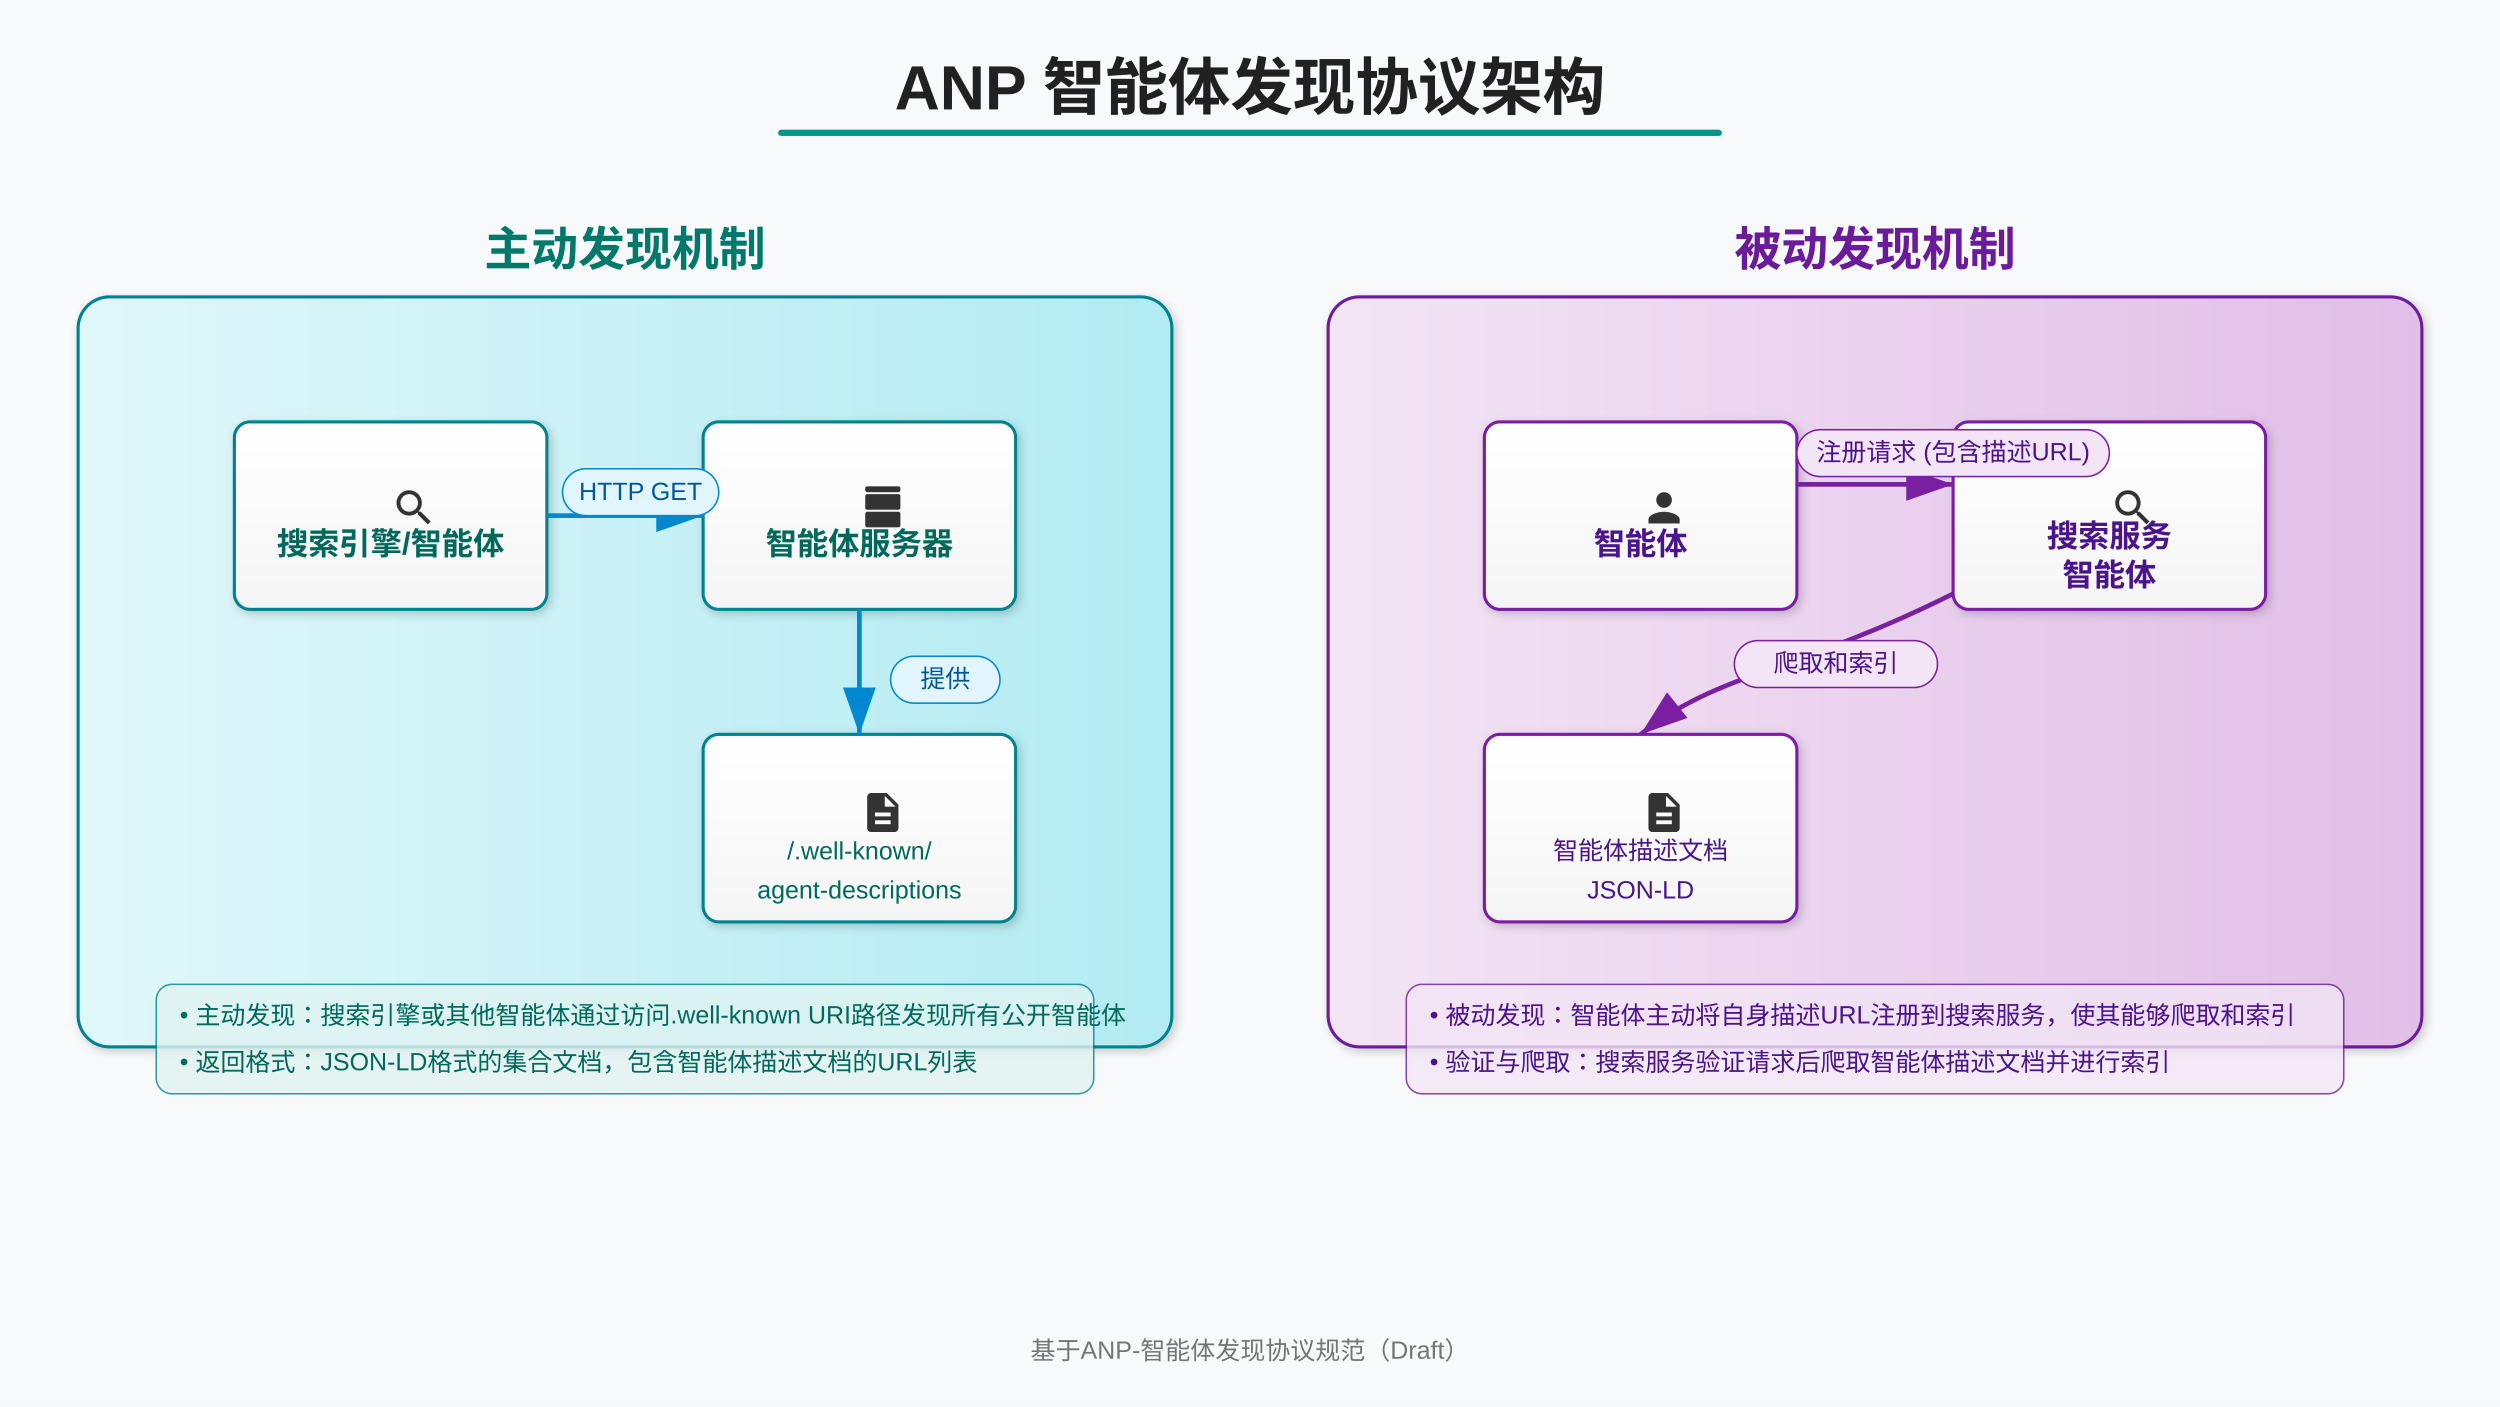
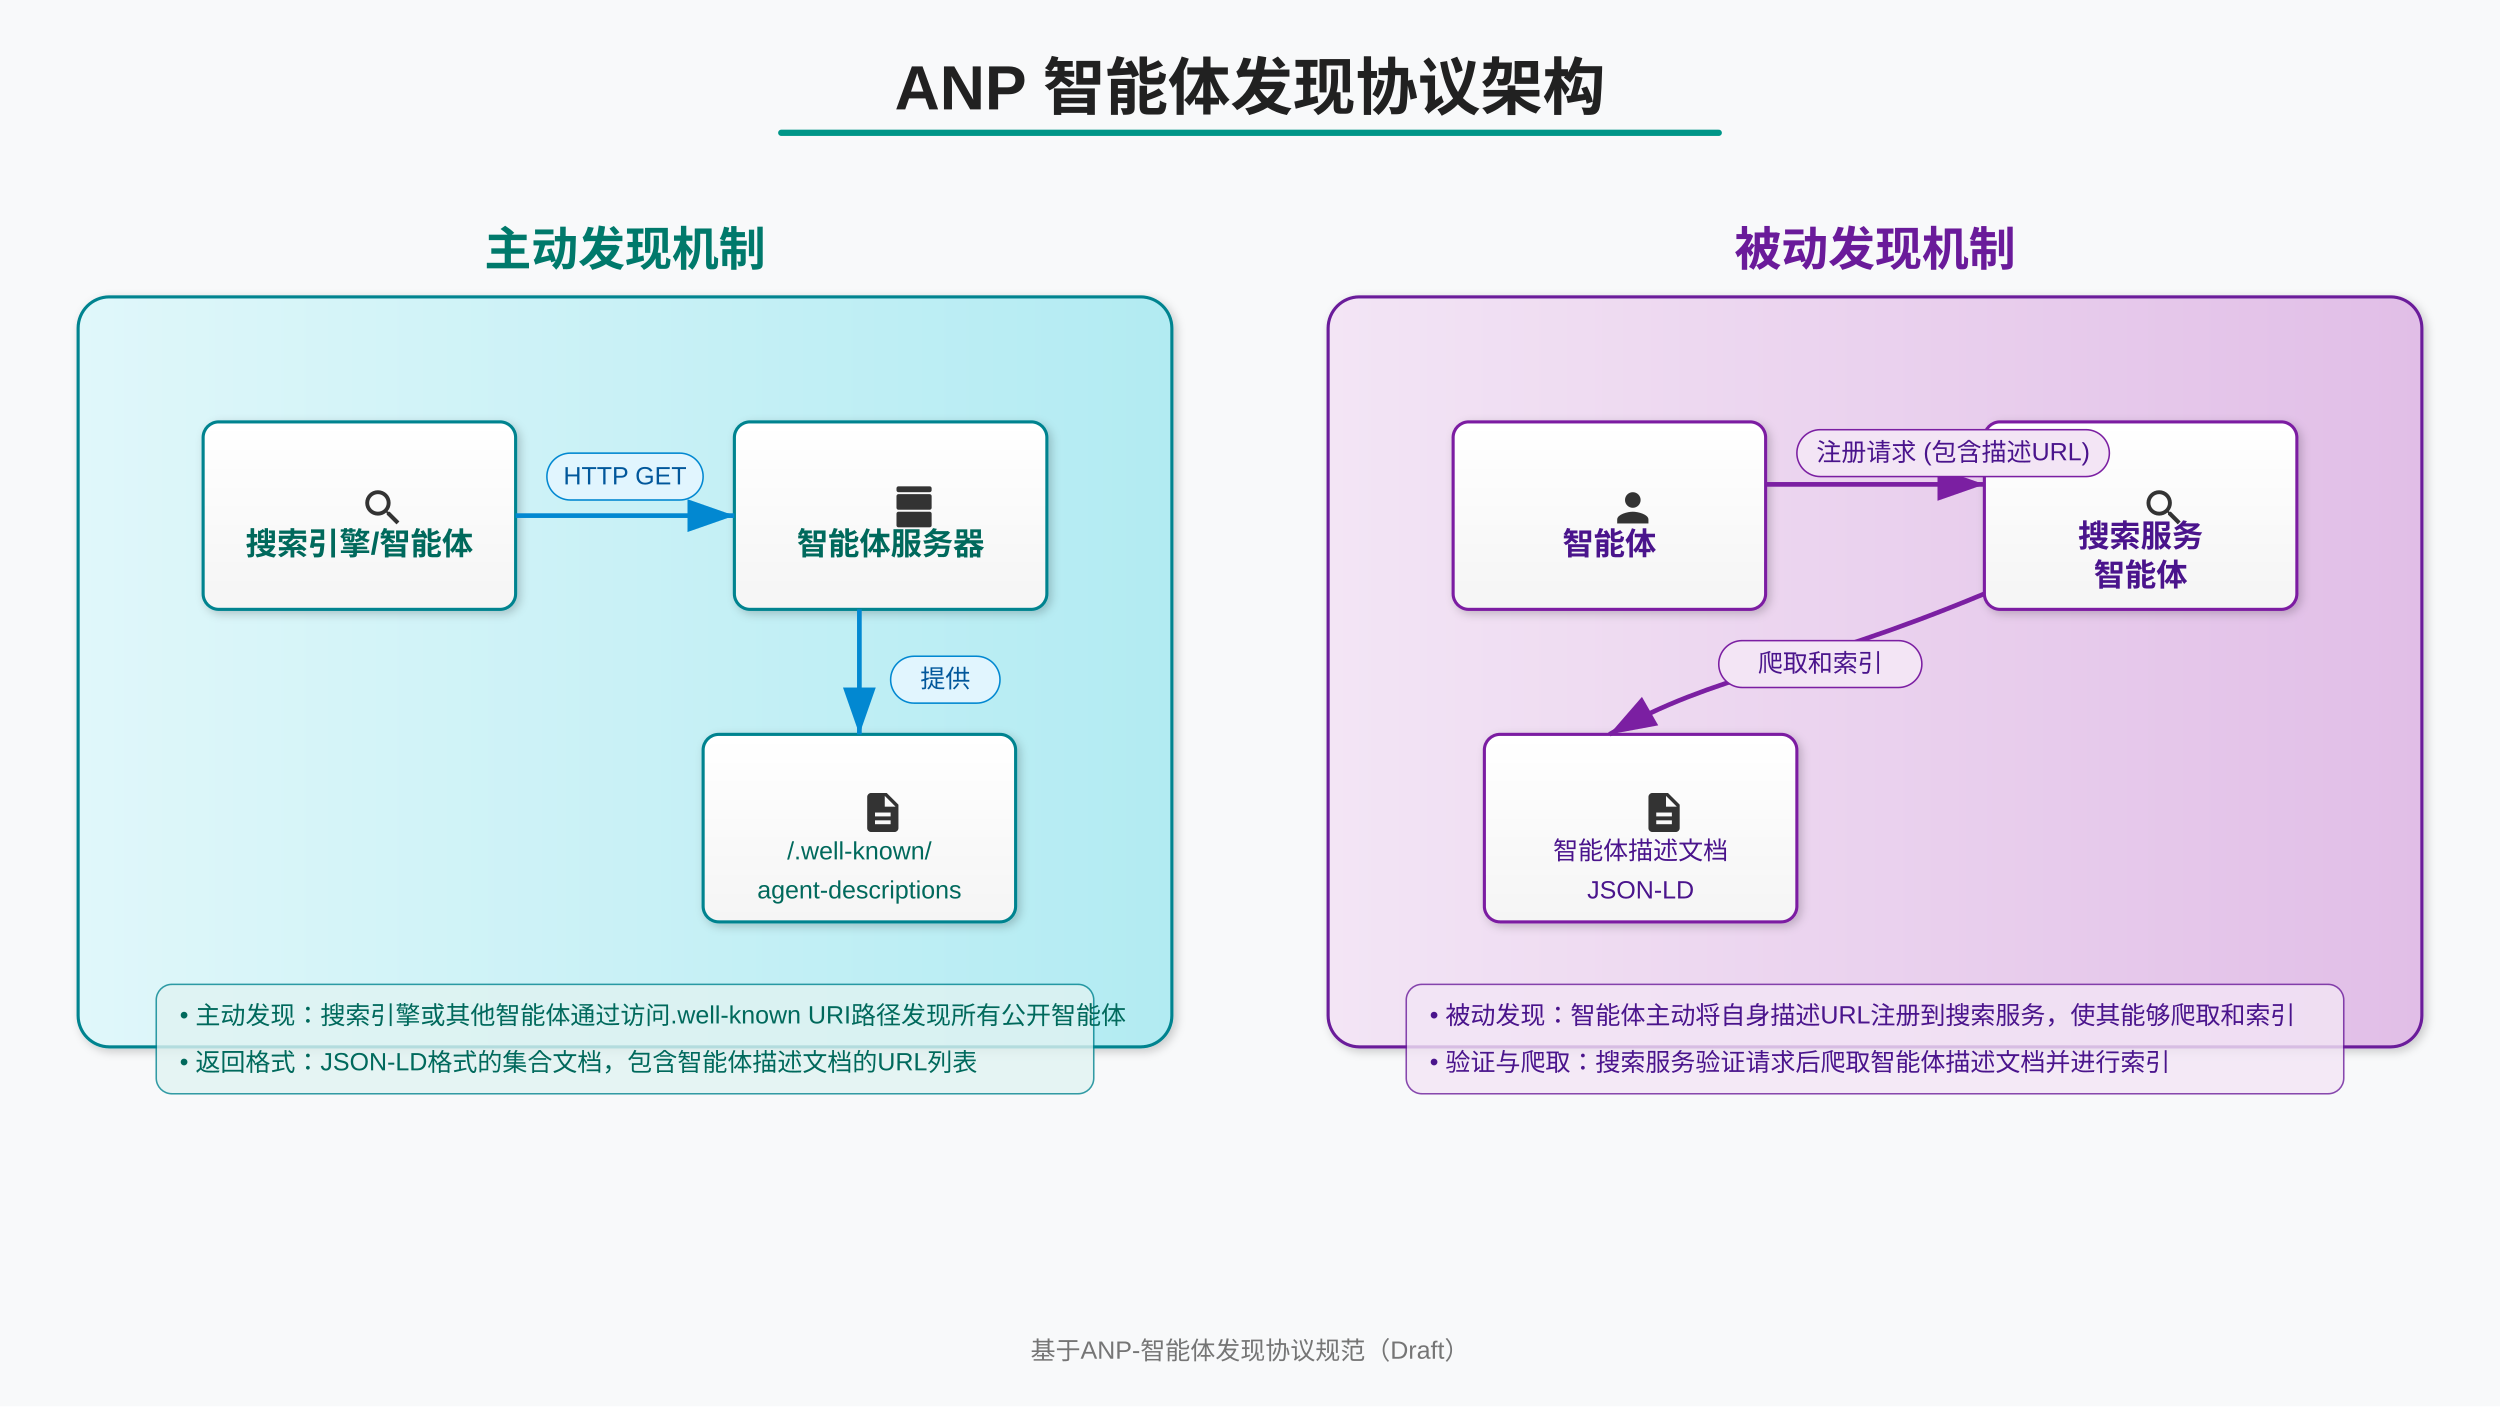
<svg xmlns="http://www.w3.org/2000/svg" width="1600" height="900">
  <defs>
    <linearGradient id="activeGradient" x1="0%" y1="0%" x2="100%" y2="0%">
      <stop offset="0%" style="stop-color:#e0f7fa;stop-opacity:1" />
      <stop offset="100%" style="stop-color:#b2ebf2;stop-opacity:1" />
    </linearGradient>
    <linearGradient id="passiveGradient" x1="0%" y1="0%" x2="100%" y2="0%">
      <stop offset="0%" style="stop-color:#f3e5f5;stop-opacity:1" />
      <stop offset="100%" style="stop-color:#e1bee7;stop-opacity:1" />
    </linearGradient>
    <linearGradient id="componentGradient" x1="0%" y1="0%" x2="0%" y2="100%">
      <stop offset="0%" style="stop-color:#ffffff;stop-opacity:1" />
      <stop offset="100%" style="stop-color:#f5f5f5;stop-opacity:1" />
    </linearGradient>
    <marker id="arrowBlue" markerWidth="10" markerHeight="7" refX="10" refY="3.5" orient="auto">
      <polygon points="0 0, 10 3.5, 0 7" fill="#0288d1" />
    </marker>
    <marker id="arrowPurple" markerWidth="10" markerHeight="7" refX="10" refY="3.5" orient="auto">
      <polygon points="0 0, 10 3.5, 0 7" fill="#7b1fa2" />
    </marker>
    <symbol id="search-icon" viewBox="0 0 24 24" width="24" height="24">
      <path d="M15.5 14h-.79l-.28-.27C15.41 12.59 16 11.11 16 9.5 16 5.91 13.09 3 9.5 3S3 5.91 3 9.5 5.91 16 9.5 16c1.61 0 3.09-.59 4.23-1.57l.27.28v.79l5 4.99L20.49 19l-4.99-5zm-6 0C7.01 14 5 11.99 5 9.5S7.01 5 9.5 5 14 7.01 14 9.5 11.99 14 9.5 14z" fill="#333" />
    </symbol>
    <symbol id="server-icon" viewBox="0 0 24 24" width="24" height="24">
      <path d="M4 22h16a1 1 0 0 0 1-1v-6a1 1 0 0 0-1-1H4a1 1 0 0 0-1 1v6a1 1 0 0 0 1 1zm0-9h16a1 1 0 0 0 1-1V6a1 1 0 0 0-1-1H4a1 1 0 0 0-1 1v6a1 1 0 0 0 1 1zm0-9h16a1 1 0 0 0 1-1V2a1 1 0 0 0-1-1H4a1 1 0 0 0-1 1v1a1 1 0 0 0 1 1z" fill="#333" />
    </symbol>
    <symbol id="agent-icon" viewBox="0 0 24 24" width="24" height="24">
      <path d="M12 12c2.21 0 4-1.79 4-4s-1.79-4-4-4-4 1.79-4 4 1.79 4 4 4zm0 2c-2.67 0-8 1.34-8 4v2h16v-2c0-2.66-5.33-4-8-4z" fill="#333" />
    </symbol>
    <symbol id="document-icon" viewBox="0 0 24 24" width="24" height="24">
      <path d="M14 2H6c-1.1 0-1.99.9-1.99 2L4 20c0 1.1.89 2 1.99 2H18c1.1 0 2-.9 2-2V8l-6-6zm2 16H8v-2h8v2zm0-4H8v-2h8v2zm-3-5V3.5L18.5 9H13z" fill="#333" />
    </symbol>
    <filter id="drop-shadow" x="-20%" y="-20%" width="140%" height="140%">
      <feGaussianBlur in="SourceAlpha" stdDeviation="3" />
      <feOffset dx="2" dy="2" result="offsetblur" />
      <feComponentTransfer>
        <feFuncA type="linear" slope="0.2" />
      </feComponentTransfer>
      <feMerge>
        <feMergeNode />
        <feMergeNode in="SourceGraphic" />
      </feMerge>
    </filter>
  </defs>
  <rect width="1600" height="900" fill="#f8f9fa" />
  <g>
    <text x="800" y="70" font-family="Arial, 'Microsoft YaHei', 'WenQuanYi Micro Hei', sans-serif" font-size="40" text-anchor="middle" fill="#212121" font-weight="bold">ANP 智能体发现协议架构</text>
    <line x1="500" y1="85" x2="1100" y2="85" stroke="#009688" stroke-width="4" stroke-linecap="round" />
  </g>
  <g transform="translate(50, 130)">
    <text x="350" y="40" font-family="Arial, 'Microsoft YaHei', 'WenQuanYi Micro Hei', sans-serif" font-size="30" text-anchor="middle" fill="#00796b" font-weight="bold">主动发现机制</text>
    <rect x="0" y="60" width="700" height="480" rx="20" ry="20" fill="url(#activeGradient)" stroke="#00838f" stroke-width="2" filter="url(#drop-shadow)" />
-     <g transform="translate(100, 140)">
+     <g transform="translate(80, 140)">
      <rect width="200" height="120" rx="10" ry="10" fill="url(#componentGradient)" stroke="#00838f" stroke-width="2" filter="url(#drop-shadow)" />
      <use href="#search-icon" x="100" y="40" width="30" height="30" />
      <text x="100" y="85" font-family="Arial, 'Microsoft YaHei', 'WenQuanYi Micro Hei', sans-serif" font-size="20" text-anchor="middle" fill="#00695c" font-weight="bold">搜索引擎/智能体</text>
    </g>
-     <g transform="translate(400, 140)">
+     <g transform="translate(420, 140)">
      <rect width="200" height="120" rx="10" ry="10" fill="url(#componentGradient)" stroke="#00838f" stroke-width="2" filter="url(#drop-shadow)" />
      <use href="#server-icon" x="100" y="40" width="30" height="30" />
      <text x="100" y="85" font-family="Arial, 'Microsoft YaHei', 'WenQuanYi Micro Hei', sans-serif" font-size="20" text-anchor="middle" fill="#00695c" font-weight="bold">智能体服务器</text>
    </g>
    <g transform="translate(400, 340)">
      <rect width="200" height="120" rx="10" ry="10" fill="url(#componentGradient)" stroke="#00838f" stroke-width="2" filter="url(#drop-shadow)" />
      <use href="#document-icon" x="100" y="35" width="30" height="30" />
      <text x="100" y="80" font-family="Arial, 'Microsoft YaHei', 'WenQuanYi Micro Hei', sans-serif" font-size="16" text-anchor="middle" fill="#00695c">/.well-known/</text>
      <text x="100" y="105" font-family="Arial, 'Microsoft YaHei', 'WenQuanYi Micro Hei', sans-serif" font-size="16" text-anchor="middle" fill="#00695c">agent-descriptions</text>
    </g>
-     <line x1="300" y1="200" x2="400" y2="200" stroke="#0288d1" stroke-width="3" stroke-dasharray="0" marker-end="url(#arrowBlue)" />
-     <rect x="310" y="170" width="100" height="30" rx="15" ry="15" fill="#e1f5fe" stroke="#0288d1" stroke-width="1" />
-     <text x="360" y="190" font-family="Arial, 'Microsoft YaHei', 'WenQuanYi Micro Hei', sans-serif" font-size="16" text-anchor="middle" fill="#01579b">HTTP GET</text>
+     <line x1="280" y1="200" x2="420" y2="200" stroke="#0288d1" stroke-width="3" stroke-dasharray="0" marker-end="url(#arrowBlue)" />
+     <rect x="300" y="160" width="100" height="30" rx="15" ry="15" fill="#e1f5fe" stroke="#0288d1" stroke-width="1" />
+     <text x="350" y="180" font-family="Arial, 'Microsoft YaHei', 'WenQuanYi Micro Hei', sans-serif" font-size="16" text-anchor="middle" fill="#01579b">HTTP GET</text>
    <line x1="500" y1="260" x2="500" y2="340" stroke="#0288d1" stroke-width="3" stroke-dasharray="0" marker-end="url(#arrowBlue)" />
    <rect x="520" y="290" width="70" height="30" rx="15" ry="15" fill="#e1f5fe" stroke="#0288d1" stroke-width="1" />
    <text x="555" y="310" font-family="Arial, 'Microsoft YaHei', 'WenQuanYi Micro Hei', sans-serif" font-size="16" text-anchor="middle" fill="#01579b">提供</text>
    <g transform="translate(50, 500)">
      <rect x="0" y="0" width="600" height="70" rx="10" ry="10" fill="#e0f2f1" stroke="#00838f" stroke-width="1" opacity="0.8" />
      <text x="15" y="25" font-family="Arial, 'Microsoft YaHei', 'WenQuanYi Micro Hei', sans-serif" font-size="16" fill="#00695c">
                • 主动发现：搜索引擎或其他智能体通过访问.well-known URI路径发现所有公开智能体
            </text>
      <text x="15" y="55" font-family="Arial, 'Microsoft YaHei', 'WenQuanYi Micro Hei', sans-serif" font-size="16" fill="#00695c">
                • 返回格式：JSON-LD格式的集合文档，包含智能体描述文档的URL列表
            </text>
    </g>
  </g>
  <g transform="translate(850, 130)">
    <text x="350" y="40" font-family="Arial, 'Microsoft YaHei', 'WenQuanYi Micro Hei', sans-serif" font-size="30" text-anchor="middle" fill="#6a1b9a" font-weight="bold">被动发现机制</text>
    <rect x="0" y="60" width="700" height="480" rx="20" ry="20" fill="url(#passiveGradient)" stroke="#6a1b9a" stroke-width="2" filter="url(#drop-shadow)" />
-     <g transform="translate(100, 140)">
+     <g transform="translate(80, 140)">
      <rect width="200" height="120" rx="10" ry="10" fill="url(#componentGradient)" stroke="#7b1fa2" stroke-width="2" filter="url(#drop-shadow)" />
      <use href="#agent-icon" x="100" y="40" width="30" height="30" />
      <text x="100" y="85" font-family="Arial, 'Microsoft YaHei', 'WenQuanYi Micro Hei', sans-serif" font-size="20" text-anchor="middle" fill="#4a148c" font-weight="bold">智能体</text>
    </g>
-     <g transform="translate(400, 140)">
+     <g transform="translate(420, 140)">
      <rect width="200" height="120" rx="10" ry="10" fill="url(#componentGradient)" stroke="#7b1fa2" stroke-width="2" filter="url(#drop-shadow)" />
      <use href="#search-icon" x="100" y="40" width="30" height="30" />
      <text x="100" y="80" font-family="Arial, 'Microsoft YaHei', 'WenQuanYi Micro Hei', sans-serif" font-size="20" text-anchor="middle" fill="#4a148c" font-weight="bold">搜索服务</text>
      <text x="100" y="105" font-family="Arial, 'Microsoft YaHei', 'WenQuanYi Micro Hei', sans-serif" font-size="20" text-anchor="middle" fill="#4a148c" font-weight="bold">智能体</text>
    </g>
    <g transform="translate(100, 340)">
      <rect width="200" height="120" rx="10" ry="10" fill="url(#componentGradient)" stroke="#7b1fa2" stroke-width="2" filter="url(#drop-shadow)" />
      <use href="#document-icon" x="100" y="35" width="30" height="30" />
      <text x="100" y="80" font-family="Arial, 'Microsoft YaHei', 'WenQuanYi Micro Hei', sans-serif" font-size="16" text-anchor="middle" fill="#4a148c">智能体描述文档</text>
      <text x="100" y="105" font-family="Arial, 'Microsoft YaHei', 'WenQuanYi Micro Hei', sans-serif" font-size="16" text-anchor="middle" fill="#4a148c">JSON-LD</text>
    </g>
-     <line x1="300" y1="180" x2="400" y2="180" stroke="#7b1fa2" stroke-width="3" stroke-dasharray="0" marker-end="url(#arrowPurple)" />
+     <line x1="280" y1="180" x2="420" y2="180" stroke="#7b1fa2" stroke-width="3" stroke-dasharray="0" marker-end="url(#arrowPurple)" />
    <rect x="300" y="145" width="200" height="30" rx="15" ry="15" fill="#f3e5f5" stroke="#7b1fa2" stroke-width="1" />
    <text x="400" y="165" font-family="Arial, 'Microsoft YaHei', 'WenQuanYi Micro Hei', sans-serif" font-size="16" text-anchor="middle" fill="#4a148c">注册请求 (包含描述URL)</text>
-     <path d="M400,250 C300,300 250,300 200,340" stroke="#7b1fa2" stroke-width="3" fill="none" stroke-dasharray="0" marker-end="url(#arrowPurple)" />
-     <rect x="260" y="280" width="130" height="30" rx="15" ry="15" fill="#f3e5f5" stroke="#7b1fa2" stroke-width="1" />
-     <text x="325" y="300" font-family="Arial, 'Microsoft YaHei', 'WenQuanYi Micro Hei', sans-serif" font-size="16" text-anchor="middle" fill="#4a148c">爬取和索引</text>
+     <path d="M420,250 C300,300 250,300 180,340" stroke="#7b1fa2" stroke-width="3" fill="none" stroke-dasharray="0" marker-end="url(#arrowPurple)" />
+     <rect x="250" y="280" width="130" height="30" rx="15" ry="15" fill="#f3e5f5" stroke="#7b1fa2" stroke-width="1" />
+     <text x="315" y="300" font-family="Arial, 'Microsoft YaHei', 'WenQuanYi Micro Hei', sans-serif" font-size="16" text-anchor="middle" fill="#4a148c">爬取和索引</text>
    <g transform="translate(50, 500)">
      <rect x="0" y="0" width="600" height="70" rx="10" ry="10" fill="#f3e5f5" stroke="#6a1b9a" stroke-width="1" opacity="0.8" />
      <text x="15" y="25" font-family="Arial, 'Microsoft YaHei', 'WenQuanYi Micro Hei', sans-serif" font-size="16" fill="#4a148c">
                • 被动发现：智能体主动将自身描述URL注册到搜索服务，使其能够爬取和索引
            </text>
      <text x="15" y="55" font-family="Arial, 'Microsoft YaHei', 'WenQuanYi Micro Hei', sans-serif" font-size="16" fill="#4a148c">
                • 验证与爬取：搜索服务验证请求后爬取智能体描述文档并进行索引
            </text>
    </g>
  </g>
  <text x="800" y="870" font-family="Arial, 'Microsoft YaHei', 'WenQuanYi Micro Hei', sans-serif" font-size="16" text-anchor="middle" fill="#757575">基于ANP-智能体发现协议规范（Draft）</text>
</svg>
